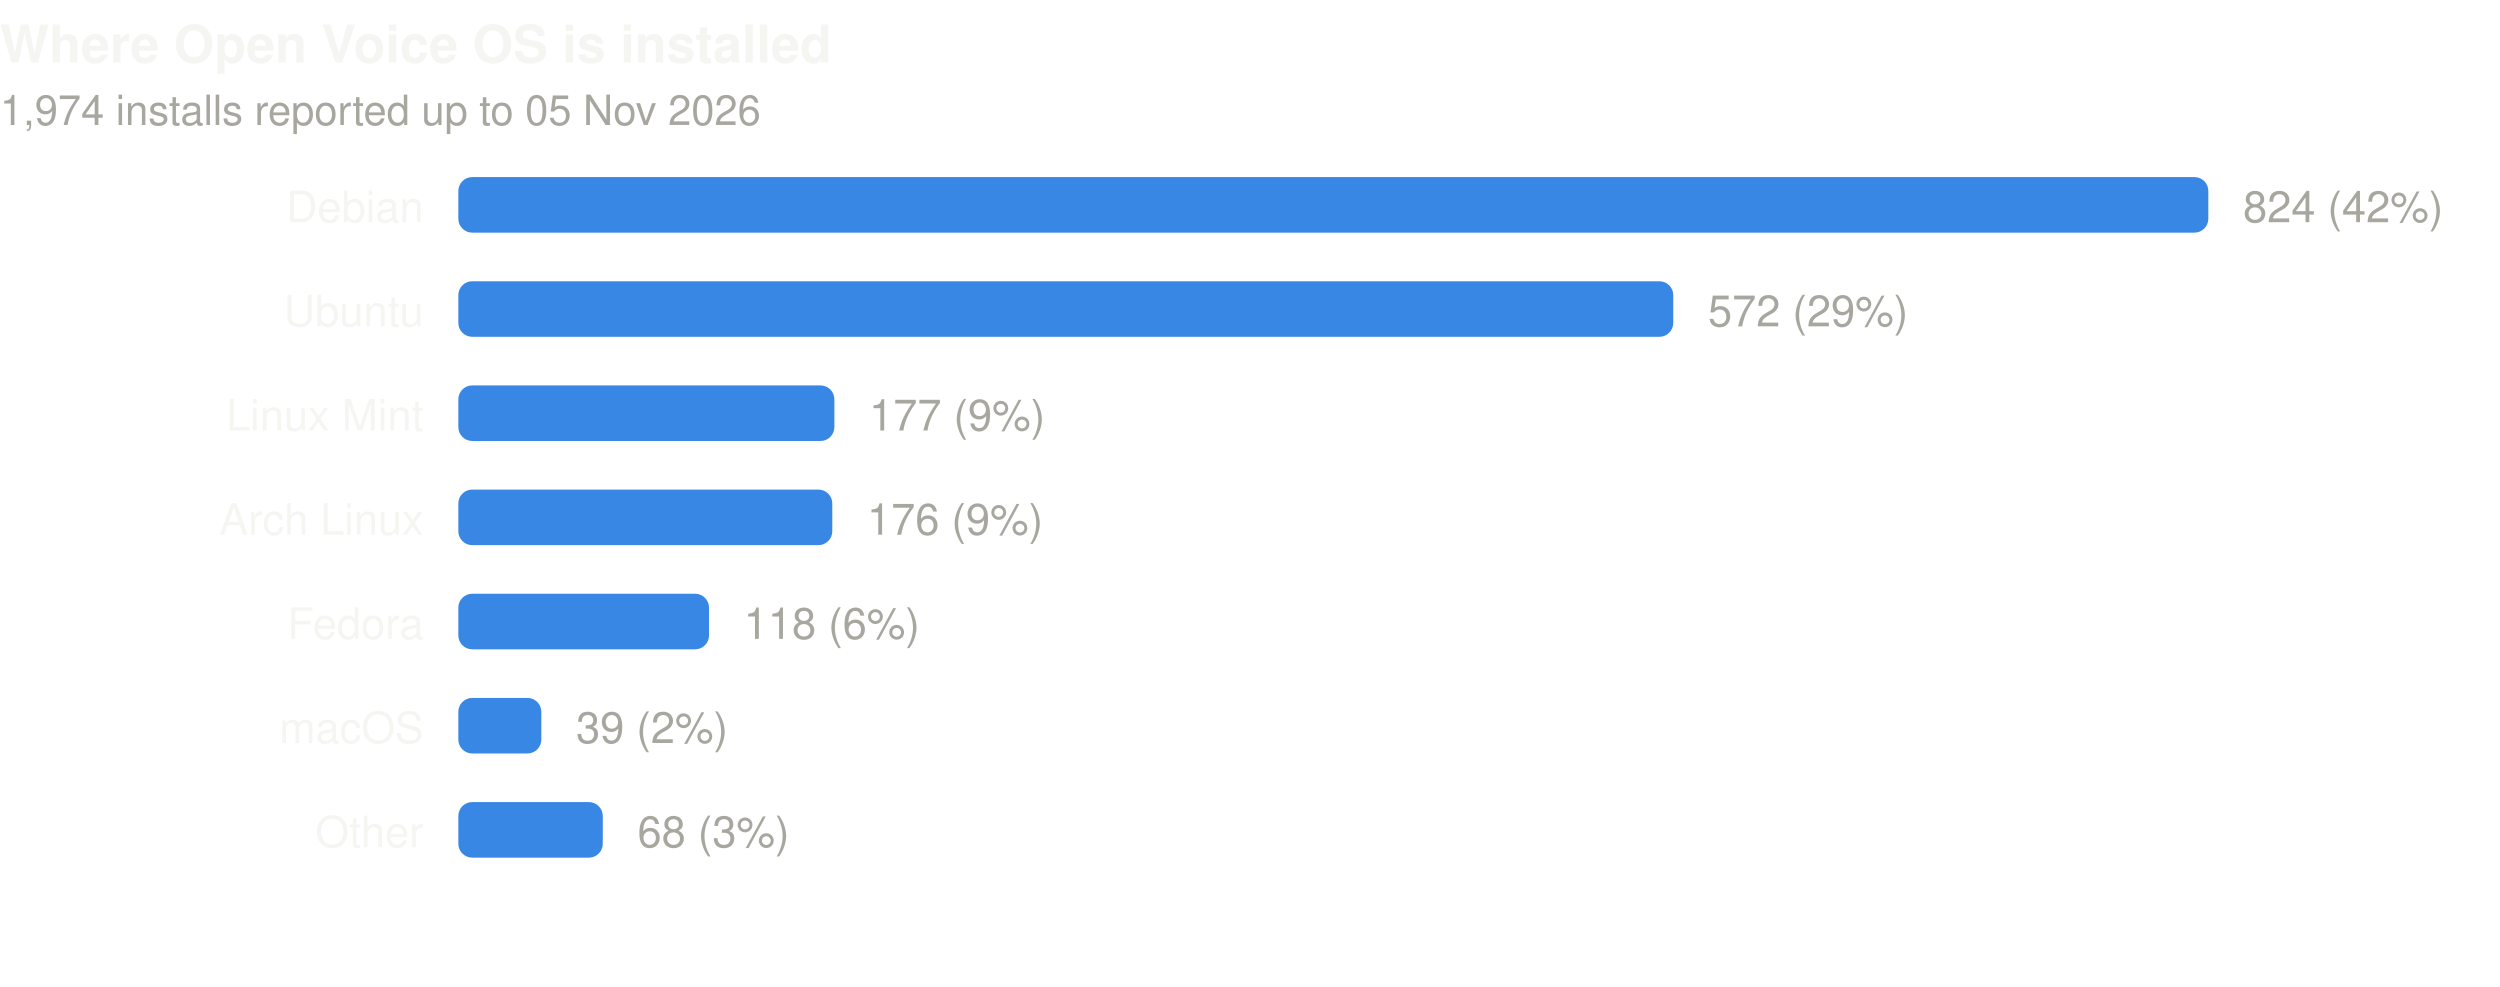
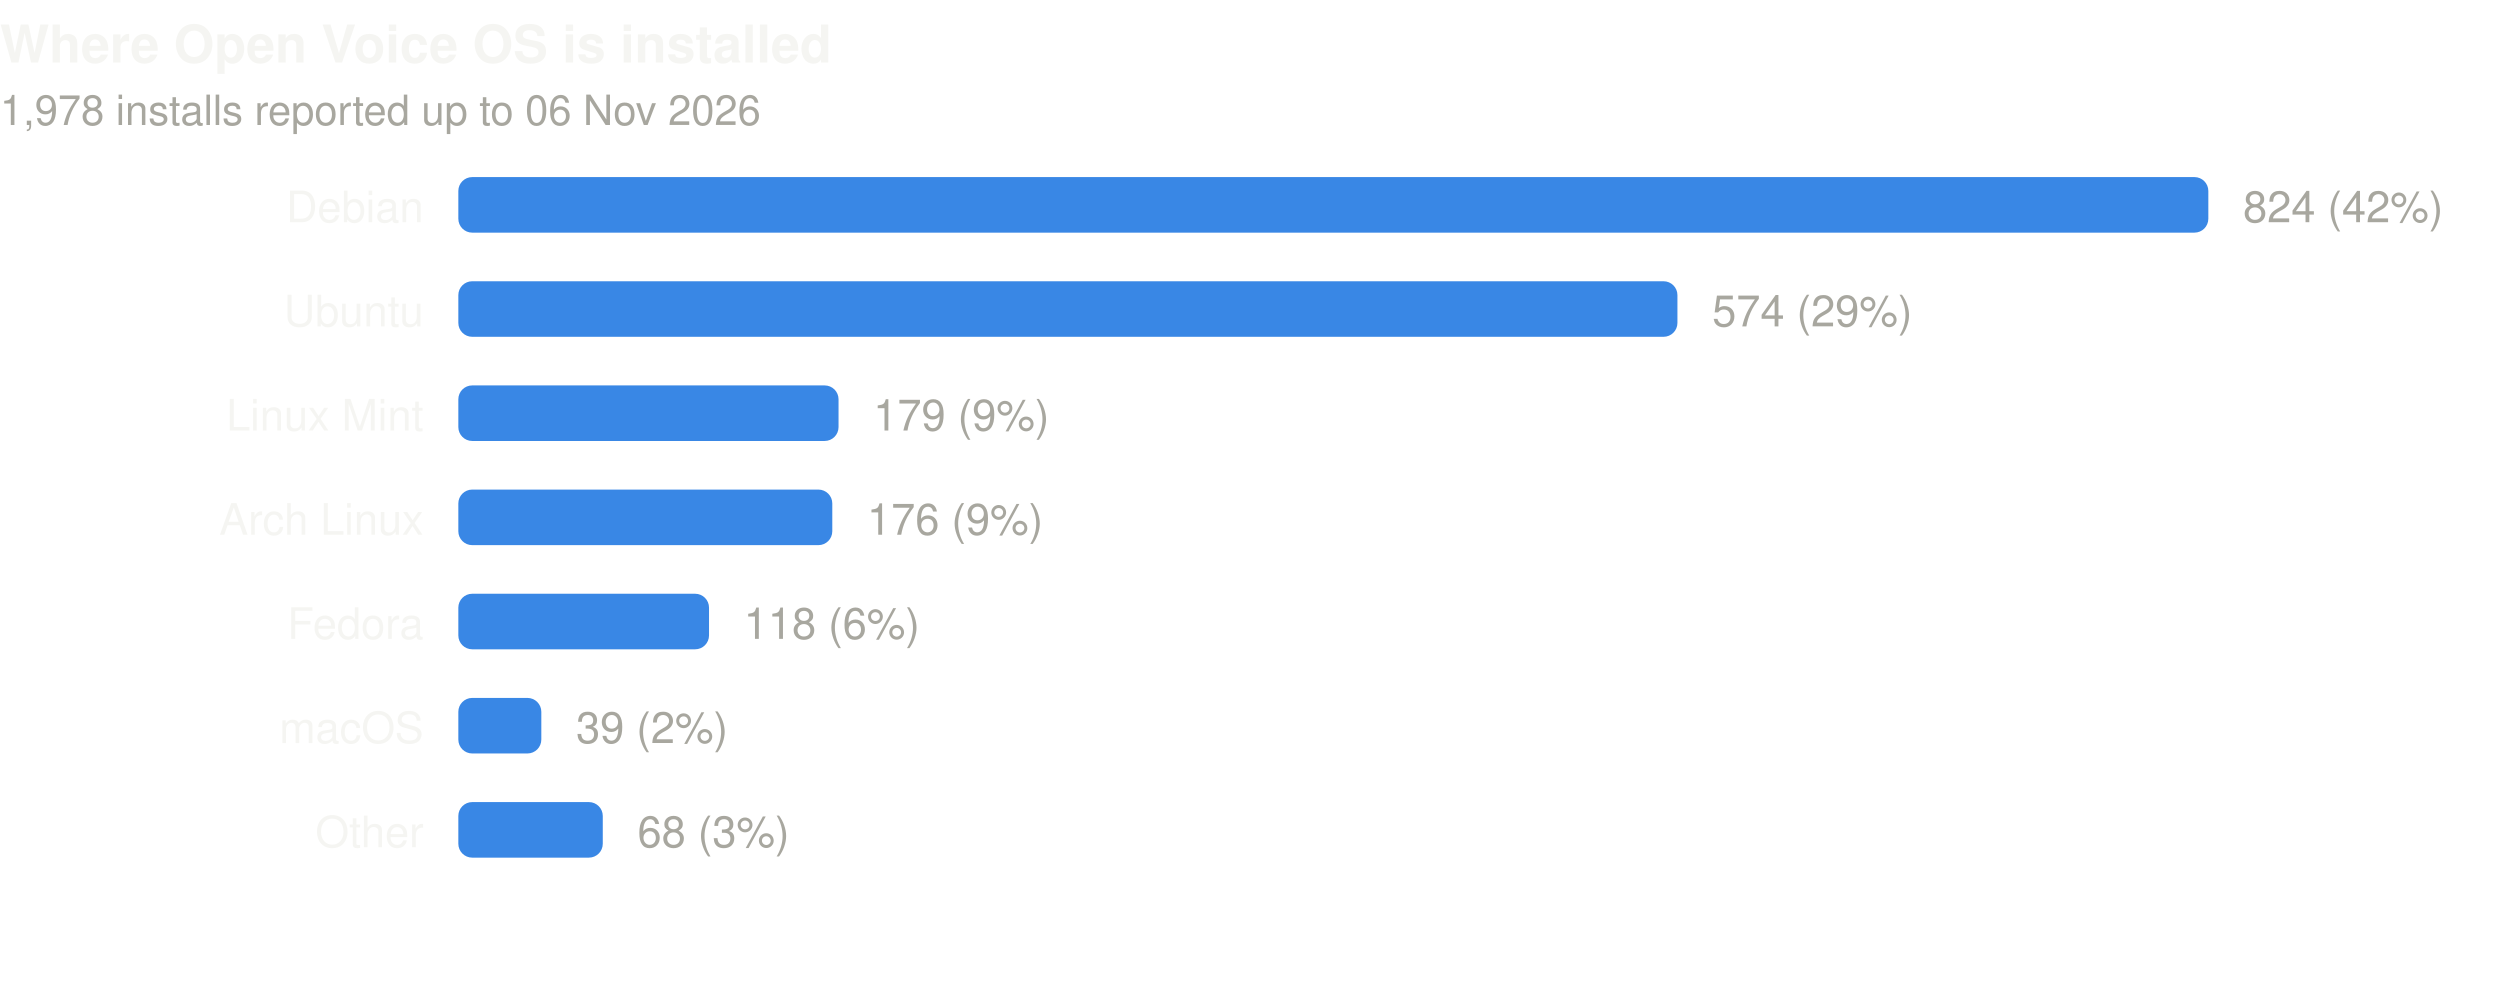
- <svg xmlns="http://www.w3.org/2000/svg" width="720" height="284" viewBox="0 0 720 284" role="img" aria-label="Where Open Voice OS is installed. 1,974 installs reported up to 05 Nov 2026">
+ <svg xmlns="http://www.w3.org/2000/svg" width="720" height="284" viewBox="0 0 720 284" role="img" aria-label="Where Open Voice OS is installed. 1,978 installs reported up to 06 Nov 2026">
  <text x="0" y="18" font-family="ui-sans-serif,-apple-system,BlinkMacSystemFont,'Segoe UI',Helvetica,Arial,sans-serif" font-size="15" font-weight="600" fill="#f5f5f2">Where Open Voice OS is installed</text>
-   <text x="0" y="36" font-family="ui-sans-serif,-apple-system,BlinkMacSystemFont,'Segoe UI',Helvetica,Arial,sans-serif" font-size="12" fill="#a8a79f">1,974 installs reported up to 05 Nov 2026</text>
+   <text x="0" y="36" font-family="ui-sans-serif,-apple-system,BlinkMacSystemFont,'Segoe UI',Helvetica,Arial,sans-serif" font-size="12" fill="#a8a79f">1,978 installs reported up to 06 Nov 2026</text>
  <text x="122" y="64.0" text-anchor="end" font-family="ui-sans-serif,-apple-system,BlinkMacSystemFont,'Segoe UI',Helvetica,Arial,sans-serif" font-size="12.5" fill="#f5f5f2">Debian</text>
  <rect x="132" y="51.0" width="504.0" height="16" rx="4" fill="#3987e5" />
  <text x="646.0" y="64.0" font-family="ui-sans-serif,-apple-system,BlinkMacSystemFont,'Segoe UI',Helvetica,Arial,sans-serif" font-size="12.5" fill="#a8a79f">824 (42%)</text>
  <text x="122" y="94.0" text-anchor="end" font-family="ui-sans-serif,-apple-system,BlinkMacSystemFont,'Segoe UI',Helvetica,Arial,sans-serif" font-size="12.5" fill="#f5f5f2">Ubuntu</text>
-   <rect x="132" y="81.0" width="349.9" height="16" rx="4" fill="#3987e5" />
-   <text x="491.9" y="94.0" font-family="ui-sans-serif,-apple-system,BlinkMacSystemFont,'Segoe UI',Helvetica,Arial,sans-serif" font-size="12.5" fill="#a8a79f">572 (29%)</text>
+   <rect x="132" y="81.0" width="351.1" height="16" rx="4" fill="#3987e5" />
+   <text x="493.1" y="94.0" font-family="ui-sans-serif,-apple-system,BlinkMacSystemFont,'Segoe UI',Helvetica,Arial,sans-serif" font-size="12.5" fill="#a8a79f">574 (29%)</text>
  <text x="122" y="124.0" text-anchor="end" font-family="ui-sans-serif,-apple-system,BlinkMacSystemFont,'Segoe UI',Helvetica,Arial,sans-serif" font-size="12.5" fill="#f5f5f2">Linux Mint</text>
-   <rect x="132" y="111.0" width="108.3" height="16" rx="4" fill="#3987e5" />
-   <text x="250.3" y="124.0" font-family="ui-sans-serif,-apple-system,BlinkMacSystemFont,'Segoe UI',Helvetica,Arial,sans-serif" font-size="12.5" fill="#a8a79f">177 (9%)</text>
+   <rect x="132" y="111.0" width="109.5" height="16" rx="4" fill="#3987e5" />
+   <text x="251.5" y="124.0" font-family="ui-sans-serif,-apple-system,BlinkMacSystemFont,'Segoe UI',Helvetica,Arial,sans-serif" font-size="12.5" fill="#a8a79f">179 (9%)</text>
  <text x="122" y="154.0" text-anchor="end" font-family="ui-sans-serif,-apple-system,BlinkMacSystemFont,'Segoe UI',Helvetica,Arial,sans-serif" font-size="12.5" fill="#f5f5f2">Arch Linux</text>
  <rect x="132" y="141.0" width="107.7" height="16" rx="4" fill="#3987e5" />
  <text x="249.7" y="154.0" font-family="ui-sans-serif,-apple-system,BlinkMacSystemFont,'Segoe UI',Helvetica,Arial,sans-serif" font-size="12.5" fill="#a8a79f">176 (9%)</text>
  <text x="122" y="184.0" text-anchor="end" font-family="ui-sans-serif,-apple-system,BlinkMacSystemFont,'Segoe UI',Helvetica,Arial,sans-serif" font-size="12.5" fill="#f5f5f2">Fedora</text>
  <rect x="132" y="171.0" width="72.2" height="16" rx="4" fill="#3987e5" />
  <text x="214.2" y="184.0" font-family="ui-sans-serif,-apple-system,BlinkMacSystemFont,'Segoe UI',Helvetica,Arial,sans-serif" font-size="12.5" fill="#a8a79f">118 (6%)</text>
  <text x="122" y="214.0" text-anchor="end" font-family="ui-sans-serif,-apple-system,BlinkMacSystemFont,'Segoe UI',Helvetica,Arial,sans-serif" font-size="12.5" fill="#f5f5f2">macOS</text>
  <rect x="132" y="201.0" width="23.9" height="16" rx="4" fill="#3987e5" />
  <text x="165.9" y="214.0" font-family="ui-sans-serif,-apple-system,BlinkMacSystemFont,'Segoe UI',Helvetica,Arial,sans-serif" font-size="12.5" fill="#a8a79f">39 (2%)</text>
  <text x="122" y="244.0" text-anchor="end" font-family="ui-sans-serif,-apple-system,BlinkMacSystemFont,'Segoe UI',Helvetica,Arial,sans-serif" font-size="12.5" fill="#f5f5f2">Other</text>
  <rect x="132" y="231.0" width="41.6" height="16" rx="4" fill="#3987e5" />
  <text x="183.6" y="244.0" font-family="ui-sans-serif,-apple-system,BlinkMacSystemFont,'Segoe UI',Helvetica,Arial,sans-serif" font-size="12.5" fill="#a8a79f">68 (3%)</text>
</svg>
